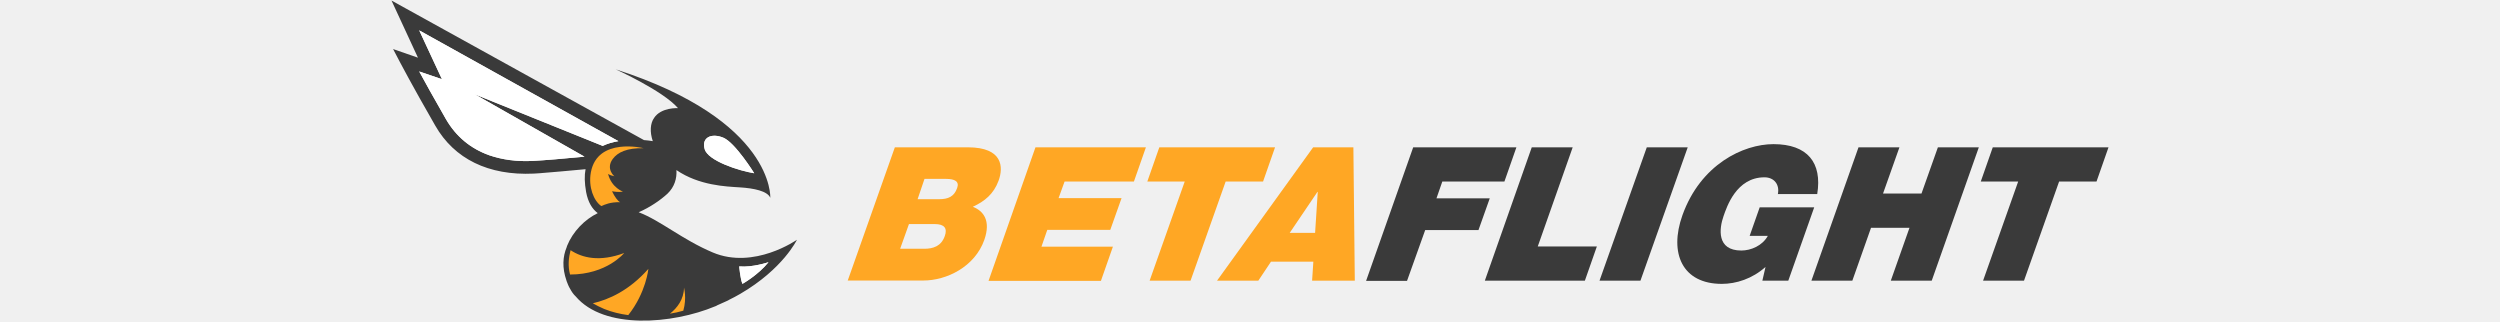
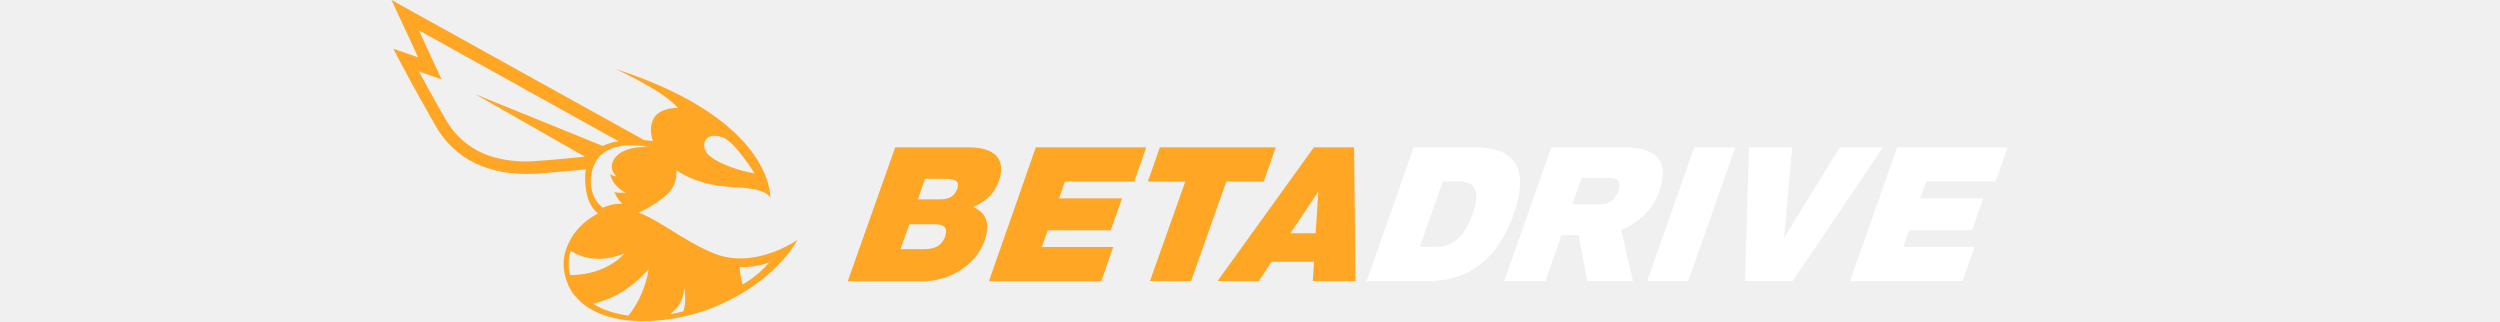
- <svg xmlns="http://www.w3.org/2000/svg" version="1.2" baseProfile="tiny" id="Ebene_1" x="0px" y="0px" viewBox="0 0 141.7 18.2" xml:space="preserve">
+ <svg xmlns="http://www.w3.org/2000/svg" version="1.2" baseProfile="tiny" id="Ebene_1" x="0px" y="0px" viewBox="0 0 141.7 18.2" xml:space="preserve" aria-label="BETADRIVE">
+   <path fill="#FFA724" d="M40.41,14.34c-1.73-0.73-2.96-1.82-4.21-2.29c0.65-0.29,1.25-0.7,1.63-1.05c0.41-0.39,0.54-0.88,0.51-1.35 c1.29,0.88,2.82,0.94,3.59,0.98c0.81,0.05,1.57,0.21,1.73,0.59c0,0,0.25-4.39-8.77-7.31c0,0,2.69,1.22,3.54,2.21 c0,0-0.96-0.06-1.36,0.56C36.87,7,36.83,7.48,37.01,8c-0.15-0.02-0.32-0.05-0.5-0.06L22.19,0l1.51,3.25l-1.41-0.49l0.42,0.8 c0.01,0.01,0.59,1.14,1.97,3.56c1.08,1.9,3.02,2.85,5.59,2.73c0.09,0,0.21-0.01,0.32-0.02c0.65-0.05,1.65-0.14,2.62-0.23 c-0.07,0.35-0.06,0.78,0.03,1.29c0.11,0.59,0.35,0.97,0.66,1.21c-0.76,0.37-1.46,1.07-1.77,1.92l0,0c-0.22,0.53-0.27,1.17-0.01,1.91 v0.01c0.06,0.15,0.11,0.3,0.21,0.46c0.08,0.15,0.18,0.3,0.31,0.42c1.6,1.9,5.47,1.59,7.91,0.56c0.03-0.01,0.07-0.02,0.1-0.05 c0.19-0.08,0.39-0.17,0.58-0.26c0.03-0.02,0.08-0.03,0.11-0.06c0.21-0.1,0.41-0.21,0.62-0.33c2.43-1.42,3.23-3.08,3.23-3.08 S42.76,15.33,40.41,14.34z M41.03,7.82c0.68,0.3,1.74,2.01,1.74,2.01c-0.88-0.14-2.63-0.71-2.82-1.37S40.34,7.51,41.03,7.82z M38.77,16.33c0,0,0.18,0.57-0.03,1.31c-0.24,0.07-0.5,0.13-0.76,0.17C38.39,17.49,38.77,17.01,38.77,16.33z M26.94,5.34l6.21,3.54 C32.02,9,30.81,9.1,30.2,9.14c-0.92,0.05-1.76-0.07-2.49-0.32c-1.06-0.38-1.88-1.06-2.45-2.05c-0.71-1.23-1.2-2.14-1.52-2.72 l1.29,0.45l-1.29-2.78L35.05,8c-0.31,0.05-0.62,0.14-0.89,0.27L26.94,5.34z M33.54,9.77c0.44-2.1,3.14-1.44,3.14-1.44 c-0.98-0.02-1.55,0.25-1.84,0.64c-0.42,0.58,0.1,1.03,0.1,1.03c-0.15-0.02-0.27-0.07-0.36-0.14c0,0.01,0,0.02,0,0.02 c0.23,0.81,0.89,1.03,0.89,1.03c-0.25,0.03-0.47,0.02-0.65-0.02c0.15,0.34,0.34,0.59,0.48,0.65c-0.59,0-0.9,0.14-1.13,0.23 C33.7,11.45,33.35,10.68,33.54,9.77z M35.39,14.37c0,0-0.98,1.22-3.08,1.22c-0.13-0.48-0.08-0.96,0.03-1.38 C33.01,14.65,34.01,14.9,35.39,14.37z M33.61,17.22c0.9-0.21,2.05-0.71,3.15-1.96c0,0-0.13,1.35-1.14,2.63 c-0.46-0.06-0.92-0.17-1.37-0.35C34.02,17.45,33.81,17.33,33.61,17.22z M42.1,16.12c-0.13-0.33-0.18-0.99-0.18-0.99 c0.75,0.07,1.66-0.24,1.66-0.24C42.98,15.63,42.1,16.12,42.1,16.12z" />
  <g>
-     <path fill="#FFA724" d="M50.72,8.35h4.14c1.99,0,2.02,1.13,1.74,1.89s-0.79,1.17-1.46,1.48c0.59,0.23,1.04,0.77,0.65,1.88   c-0.54,1.52-2.13,2.3-3.46,2.3h-4.28L50.72,8.35z M51.02,14.1h1.37c0.49,0,0.96-0.14,1.16-0.72c0.16-0.44-0.02-0.68-0.57-0.68   h-1.46L51.02,14.1z M52.01,11.29h1.23c0.49,0,0.84-0.14,1.01-0.63c0.14-0.38-0.14-0.52-0.62-0.52h-1.23L52.01,11.29z" />
-     <path fill="#FFA724" d="M58.69,8.35h6.26l-0.68,1.94h-3.93L60,11.23h3.57l-0.64,1.8h-3.57l-0.33,0.95h4.05l-0.68,1.94h-6.37   L58.69,8.35z" />
-     <path fill="#FFA724" d="M67.15,10.29h-2.12l0.68-1.94h6.56l-0.68,1.94h-2.12l-1.99,5.62h-2.32L67.15,10.29z" />
-     <path fill="#FFA724" d="M74.43,8.35h2.28l0.08,7.56h-2.42l0.07-1.08h-2.4l-0.72,1.08h-2.34L74.43,8.35z M74.54,13.2l0.15-2.32   h-0.02L73.1,13.2H74.54z" />
-     <path fill="#3A3A3A" d="M80.1,8.35h5.85l-0.68,1.94h-3.52l-0.33,0.95h3.02l-0.64,1.8h-3.02l-1.03,2.88h-2.32L80.1,8.35z" />
-     <path fill="#3A3A3A" d="M86.82,8.35h2.32l-1.98,5.62h3.35l-0.68,1.94h-5.67L86.82,8.35z" />
-     <path fill="#3A3A3A" d="M93.34,8.35h2.32l-2.68,7.56h-2.32L93.34,8.35z" />
-     <path fill="#3A3A3A" d="M100.07,15.13c-0.75,0.67-1.66,0.96-2.48,0.96c-2.23,0-3-1.73-2.23-3.89c1.03-2.88,3.45-4.03,5.16-4.03   c1.93,0,2.77,1.05,2.48,2.83h-2.23c0.11-0.55-0.22-0.95-0.76-0.95c-1.6,0-2.14,1.69-2.32,2.2c-0.25,0.71-0.4,1.95,1.01,1.95   c0.54,0,1.19-0.27,1.5-0.83h-1.03l0.57-1.62h3.09l-1.47,4.16h-1.47L100.07,15.13z" />
-     <path fill="#3A3A3A" d="M105.34,8.35h2.32l-0.93,2.62h2.18l0.93-2.62h2.32l-2.67,7.56h-2.32l1.06-3h-2.18l-1.06,3h-2.32   L105.34,8.35z" />
-     <path fill="#3A3A3A" d="M114.39,10.29h-2.12l0.68-1.94h6.56l-0.68,1.94h-2.12l-1.99,5.62h-2.32L114.39,10.29z" />
-   </g>
-   <g>
-     <path fill="#FFA724" d="M33.99,12.12c0,0-2.7,1.32-1.82,3.78c1.01,2.86,5.72,2.52,8.48,1.34c2.35-0.99,0.39-1.78,0.39-1.78   l-2.43-1.37l-3.7-2.29L33.99,12.12z" />
-     <path fill="#3A3A3A" d="M40.4,14.31c-1.73-0.73-2.96-1.81-4.2-2.28c0.65-0.28,1.25-0.7,1.63-1.05c0.41-0.39,0.54-0.88,0.51-1.34   c1.29,0.88,2.81,0.93,3.59,0.98c0.81,0.05,1.57,0.21,1.73,0.59c0,0,0.25-4.38-8.76-7.28c0,0,2.69,1.22,3.53,2.2   c0,0-0.96-0.06-1.36,0.56C36.86,6.99,36.82,7.47,37,8c-0.15-0.02-0.32-0.05-0.5-0.06L22.19,0.03l1.5,3.24l-1.41-0.49l0.42,0.8   c0.01,0.01,0.59,1.14,1.97,3.54c1.08,1.89,3.02,2.84,5.58,2.72c0.09,0,0.21-0.01,0.32-0.02c0.65-0.05,1.65-0.14,2.62-0.23   c-0.07,0.35-0.06,0.77,0.03,1.29c0.11,0.59,0.35,0.97,0.66,1.2c-0.74,0.36-1.41,1.04-1.74,1.86l0,0c-0.01,0.02-0.02,0.05-0.02,0.07   l0,0c-0.22,0.52-0.27,1.16-0.01,1.9v0.01c0.06,0.15,0.11,0.3,0.21,0.46c0.08,0.15,0.18,0.3,0.31,0.42c1.6,1.89,5.47,1.58,7.91,0.56   c0.03-0.01,0.07-0.02,0.1-0.05c0.19-0.08,0.39-0.17,0.58-0.26c0.03-0.02,0.08-0.03,0.11-0.06c0.21-0.1,0.41-0.21,0.62-0.33   c2.43-1.41,3.22-3.07,3.22-3.07S42.74,15.3,40.4,14.31z M41.01,7.81c0.68,0.3,1.74,2.01,1.74,2.01c-0.88-0.14-2.63-0.71-2.81-1.37   C39.75,7.79,40.33,7.52,41.01,7.81z M30.21,9.12c-0.92,0.05-1.75-0.07-2.48-0.32c-1.06-0.38-1.88-1.06-2.45-2.04   c-0.71-1.23-1.2-2.13-1.52-2.71l1.29,0.44l-1.29-2.77L35.05,8c-0.31,0.05-0.62,0.14-0.89,0.27l-7.24-2.92l6.21,3.53   C32.01,8.99,30.8,9.09,30.21,9.12z M32.31,15.56c-0.13-0.48-0.08-0.96,0.03-1.38c0.66,0.44,1.65,0.68,3.04,0.16   C35.38,14.34,34.4,15.56,32.31,15.56z M35.61,17.86c-0.46-0.06-0.92-0.17-1.37-0.35c-0.24-0.1-0.44-0.21-0.64-0.32   c0.9-0.21,2.05-0.71,3.15-1.95C36.75,15.24,36.62,16.59,35.61,17.86z M38.73,17.61c-0.24,0.07-0.5,0.13-0.76,0.17   c0.41-0.32,0.79-0.81,0.8-1.48C38.76,16.3,38.94,16.87,38.73,17.61z M42.08,16.09c-0.13-0.33-0.18-0.99-0.18-0.99   c0.75,0.07,1.66-0.24,1.66-0.24C42.96,15.6,42.08,16.09,42.08,16.09z" />
-     <path fill="#FFA724" d="M36.48,8.4c0,0-2.62-0.65-2.99,1.37c-0.15,0.83,0.16,1.61,0.59,1.91c0.22-0.09,0.5-0.23,1.07-0.22   c-0.13-0.06-0.31-0.3-0.46-0.62c0.17,0.03,0.38,0.06,0.62,0.02c0,0-0.63-0.21-0.84-0.98c0-0.01,0-0.01,0-0.02   c0.09,0.06,0.21,0.1,0.35,0.13c0,0-0.5-0.42-0.09-0.98C35.01,8.63,35.54,8.38,36.48,8.4z" />
-     <path fill="#FFFFFF" d="M30.21,9.12c-0.92,0.05-1.75-0.07-2.48-0.32c-1.06-0.38-1.88-1.06-2.45-2.04c-0.71-1.23-1.2-2.13-1.52-2.71   l1.29,0.44l-1.29-2.77L35.05,8c-0.31,0.05-0.62,0.14-0.89,0.27l-7.24-2.92l6.21,3.53C32.01,8.99,30.8,9.09,30.21,9.12z" />
-     <path fill="#FFFFFF" d="M41.01,7.81c0.68,0.3,1.74,2.01,1.74,2.01c-0.88-0.14-2.63-0.71-2.81-1.37   C39.75,7.79,40.33,7.52,41.01,7.81z" />
-     <path fill="#FFFFFF" d="M42.08,16.09c-0.13-0.33-0.18-0.99-0.18-0.99c0.75,0.07,1.66-0.24,1.66-0.24   C42.96,15.6,42.08,16.09,42.08,16.09z" />
+     <path fill="#FFA724" d="M50.74,8.35h4.14c2,0,2.02,1.13,1.74,1.9c-0.27,0.77-0.79,1.18-1.46,1.49c0.59,0.23,1.04,0.78,0.65,1.89 c-0.54,1.52-2.13,2.31-3.47,2.31h-4.29L50.74,8.35z M51.04,14.12h1.37c0.49,0,0.96-0.14,1.16-0.72c0.16-0.45-0.02-0.69-0.57-0.69 h-1.46L51.04,14.12z M52.03,11.3h1.23c0.49,0,0.84-0.14,1.01-0.63c0.14-0.38-0.14-0.53-0.62-0.53h-1.23L52.03,11.3z" />
+     <path fill="#FFA724" d="M58.71,8.35h6.26l-0.68,1.94h-3.93l-0.33,0.95h3.57l-0.64,1.81h-3.57L59.05,14h4.05l-0.68,1.94h-6.37 L58.71,8.35z" />
+     <path fill="#FFA724" d="M67.18,10.29h-2.12l0.68-1.94h6.57l-0.68,1.94h-2.12l-2,5.64h-2.33L67.18,10.29z" />
+     <path fill="#FFA724" d="M74.47,8.35h2.28l0.08,7.58h-2.42l0.07-1.09h-2.41l-0.72,1.09h-2.34L74.47,8.35z M74.57,13.22l0.15-2.33 H74.7l-1.56,2.33H74.57z" />
+     <g fill="#FFFFFF" transform="translate(77.46 15.93) skewX(-19.4)">
+       <path d="M0 0V-7.58H3.5C6-7.58 7-6.1 7-3.79S6 0 3.5 0Z M2.33-1.94H3.3C4.25-1.94 4.67-2.6 4.67-3.79S4.25-5.64 3.3-5.64H2.33Z" fill-rule="evenodd" />
+       <path d="M7.8 0V-7.58H11.9C14-7.58 14.8-6.6 14.8-5.1C14.8-4.1 14.3-3.3 13.4-2.9L15.1 0H12.5L11.1-2.6H10.13V0Z M10.13-4.35H11.6C12.2-4.35 12.47-4.55 12.47-5.1S12.2-5.85 11.6-5.85H10.13Z" fill-rule="evenodd" />
+       <path d="M15.9 0V-7.58H18.23V0Z" fill-rule="evenodd" />
+       <path d="M19-7.58H21.45L22.8-2.45L24.15-7.58H26.6L24.15 0H21.45Z" fill-rule="evenodd" />
+       <path d="M27.4 0V-7.58H33.66V-5.64H29.73V-4.69H33.3V-2.88H29.73V-1.94H33.78V0Z" fill-rule="evenodd" />
+     </g>
  </g>
</svg>
